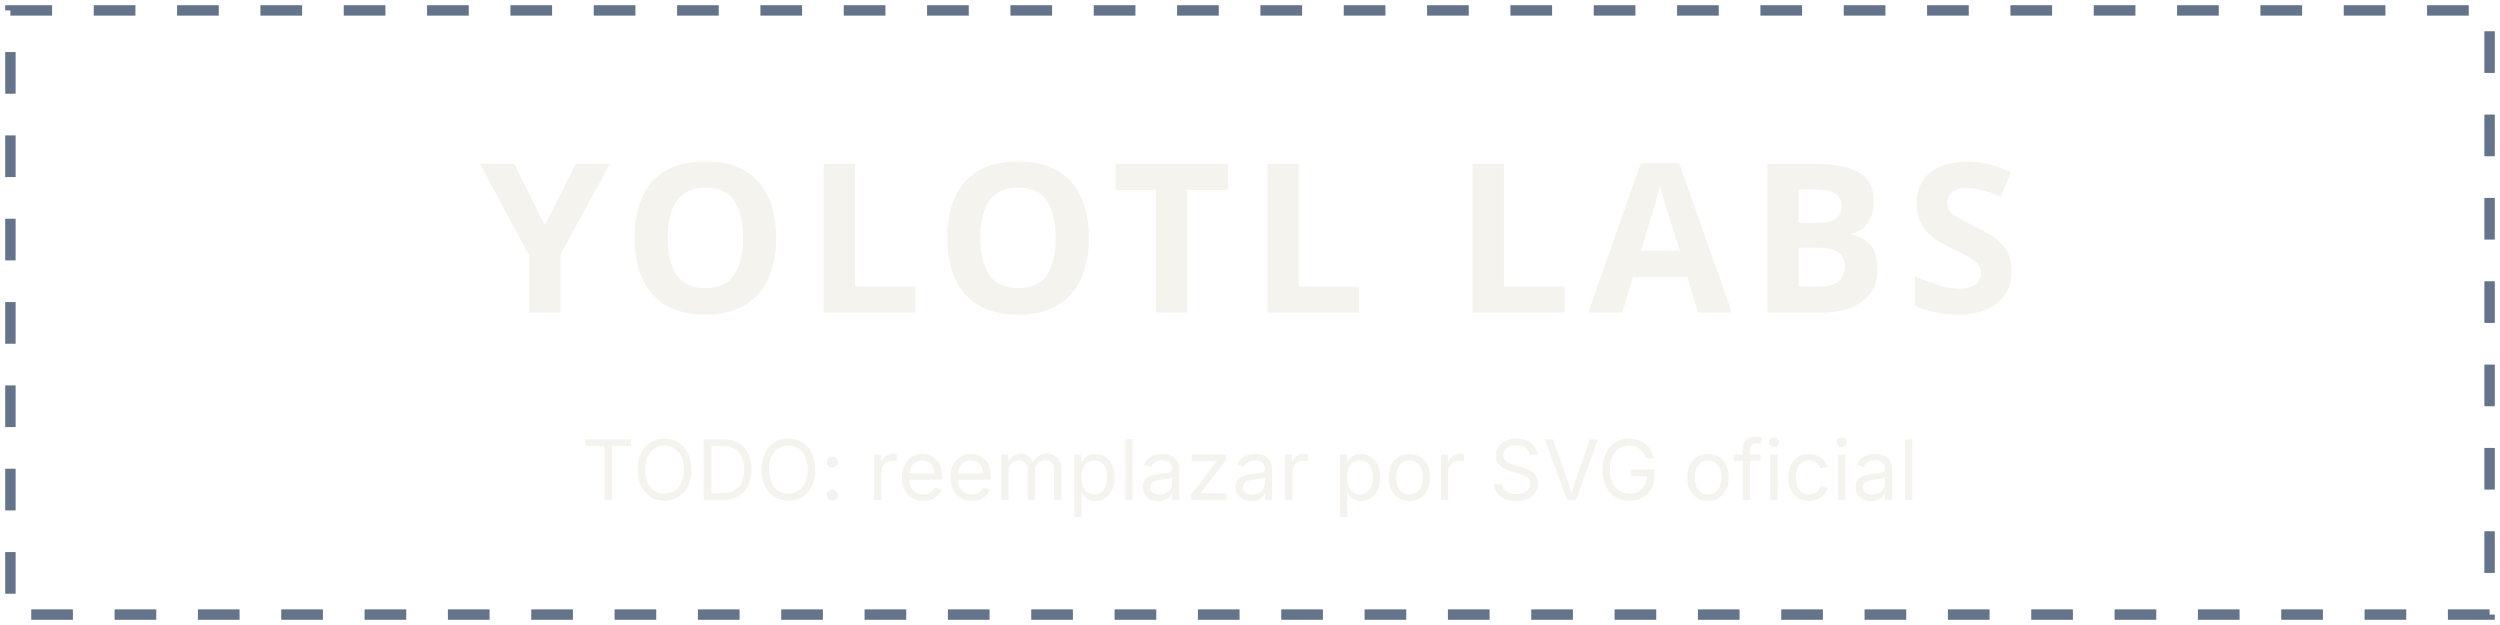
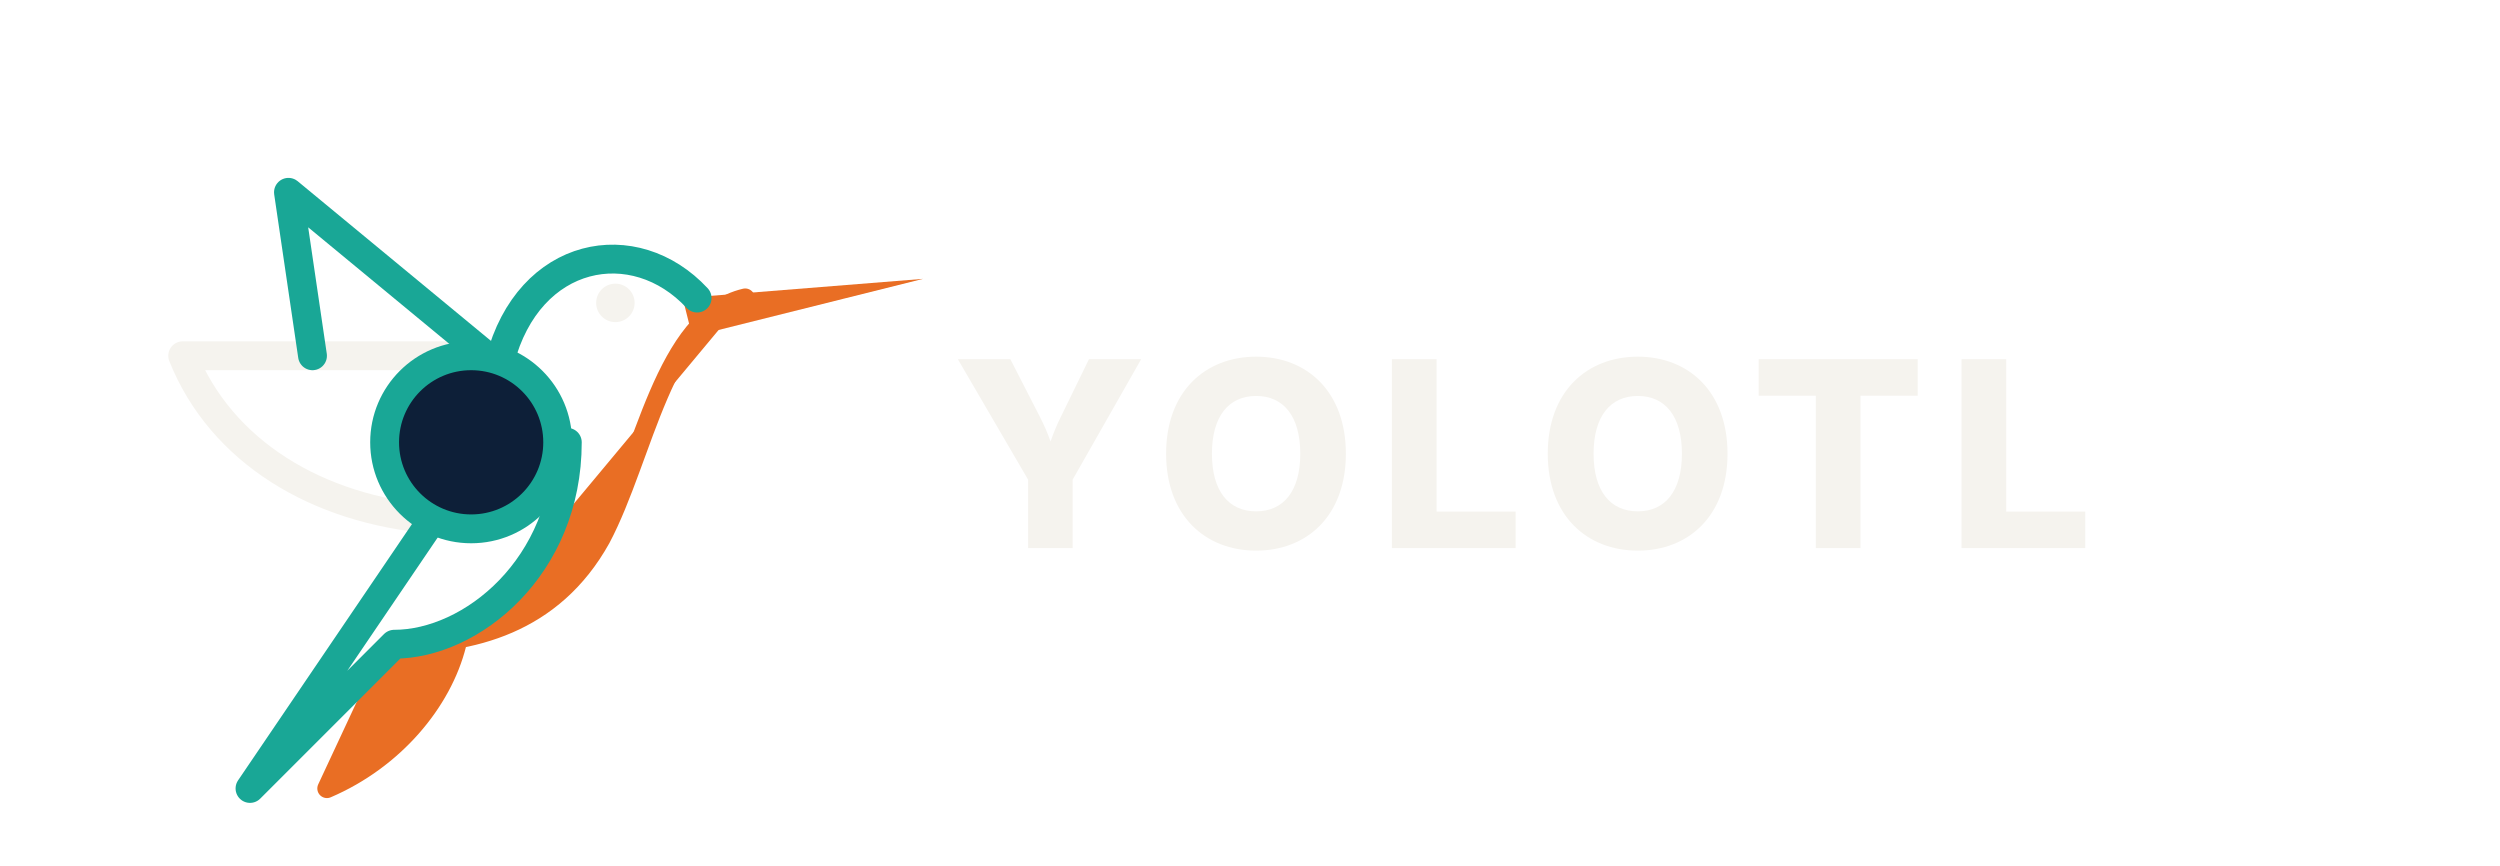
- <svg xmlns="http://www.w3.org/2000/svg" width="240" height="60" viewBox="0 0 240 60" role="img" aria-labelledby="t">
-   <rect x="1" y="1" width="238" height="58" fill="none" stroke="#64748B" stroke-dasharray="4 4" />
-   <text x="120" y="30" text-anchor="middle" font-family="Plus Jakarta Sans, Montserrat, sans-serif" font-weight="800" font-size="20" letter-spacing="1.6" fill="#F5F3EE">YOLOTL LABS</text>
-   <text x="120" y="48" text-anchor="middle" font-family="Inter, sans-serif" font-size="8" fill="#F5F3EE">TODO: reemplazar por SVG oficial</text>
+ <svg xmlns="http://www.w3.org/2000/svg" viewBox="0 0 520 180" width="520" height="180" fill="none">
+   <g stroke-linecap="round" stroke-linejoin="round">
+     <path d="M 155 62 C 138 66, 134 95, 125 112 C 115 130, 98 134, 82 134 L 68 164 C 82 158, 92 146, 95 134" fill="#E96E24" stroke="#E96E24" stroke-width="4" />
+     <path d="M 142 62 L 192 58 L 144 70 Z" fill="#E96E24" />
+     <path d="M 96 74 L 38 74 C 46 94, 66 106, 90 108" stroke="#F5F3EE" stroke-width="6" fill="none" />
+     <path d="M 65 74 L 60 40 L 106 78" stroke="#19A796" stroke-width="6" fill="none" />
+     <path d="M 104 75 C 110 52, 132 48, 145 62" stroke="#19A796" stroke-width="6" fill="none" />
+     <path d="M 118 92 C 118 118, 98 134, 82 134 L 52 164 L 90 108" stroke="#19A796" stroke-width="6" fill="none" />
+     <circle cx="98" cy="92" r="18" fill="#0D1F38" stroke="#19A796" stroke-width="6" />
+     <circle cx="128" cy="63" r="4" fill="#F5F3EE" />
+   </g>
+   <text x="198" y="114" fill="#F5F3EE" font-family="'Plus Jakarta Sans', 'Montserrat', system-ui, -apple-system, sans-serif" font-size="54" font-weight="800" letter-spacing="0.08em">YOLOTL</text>
</svg>
